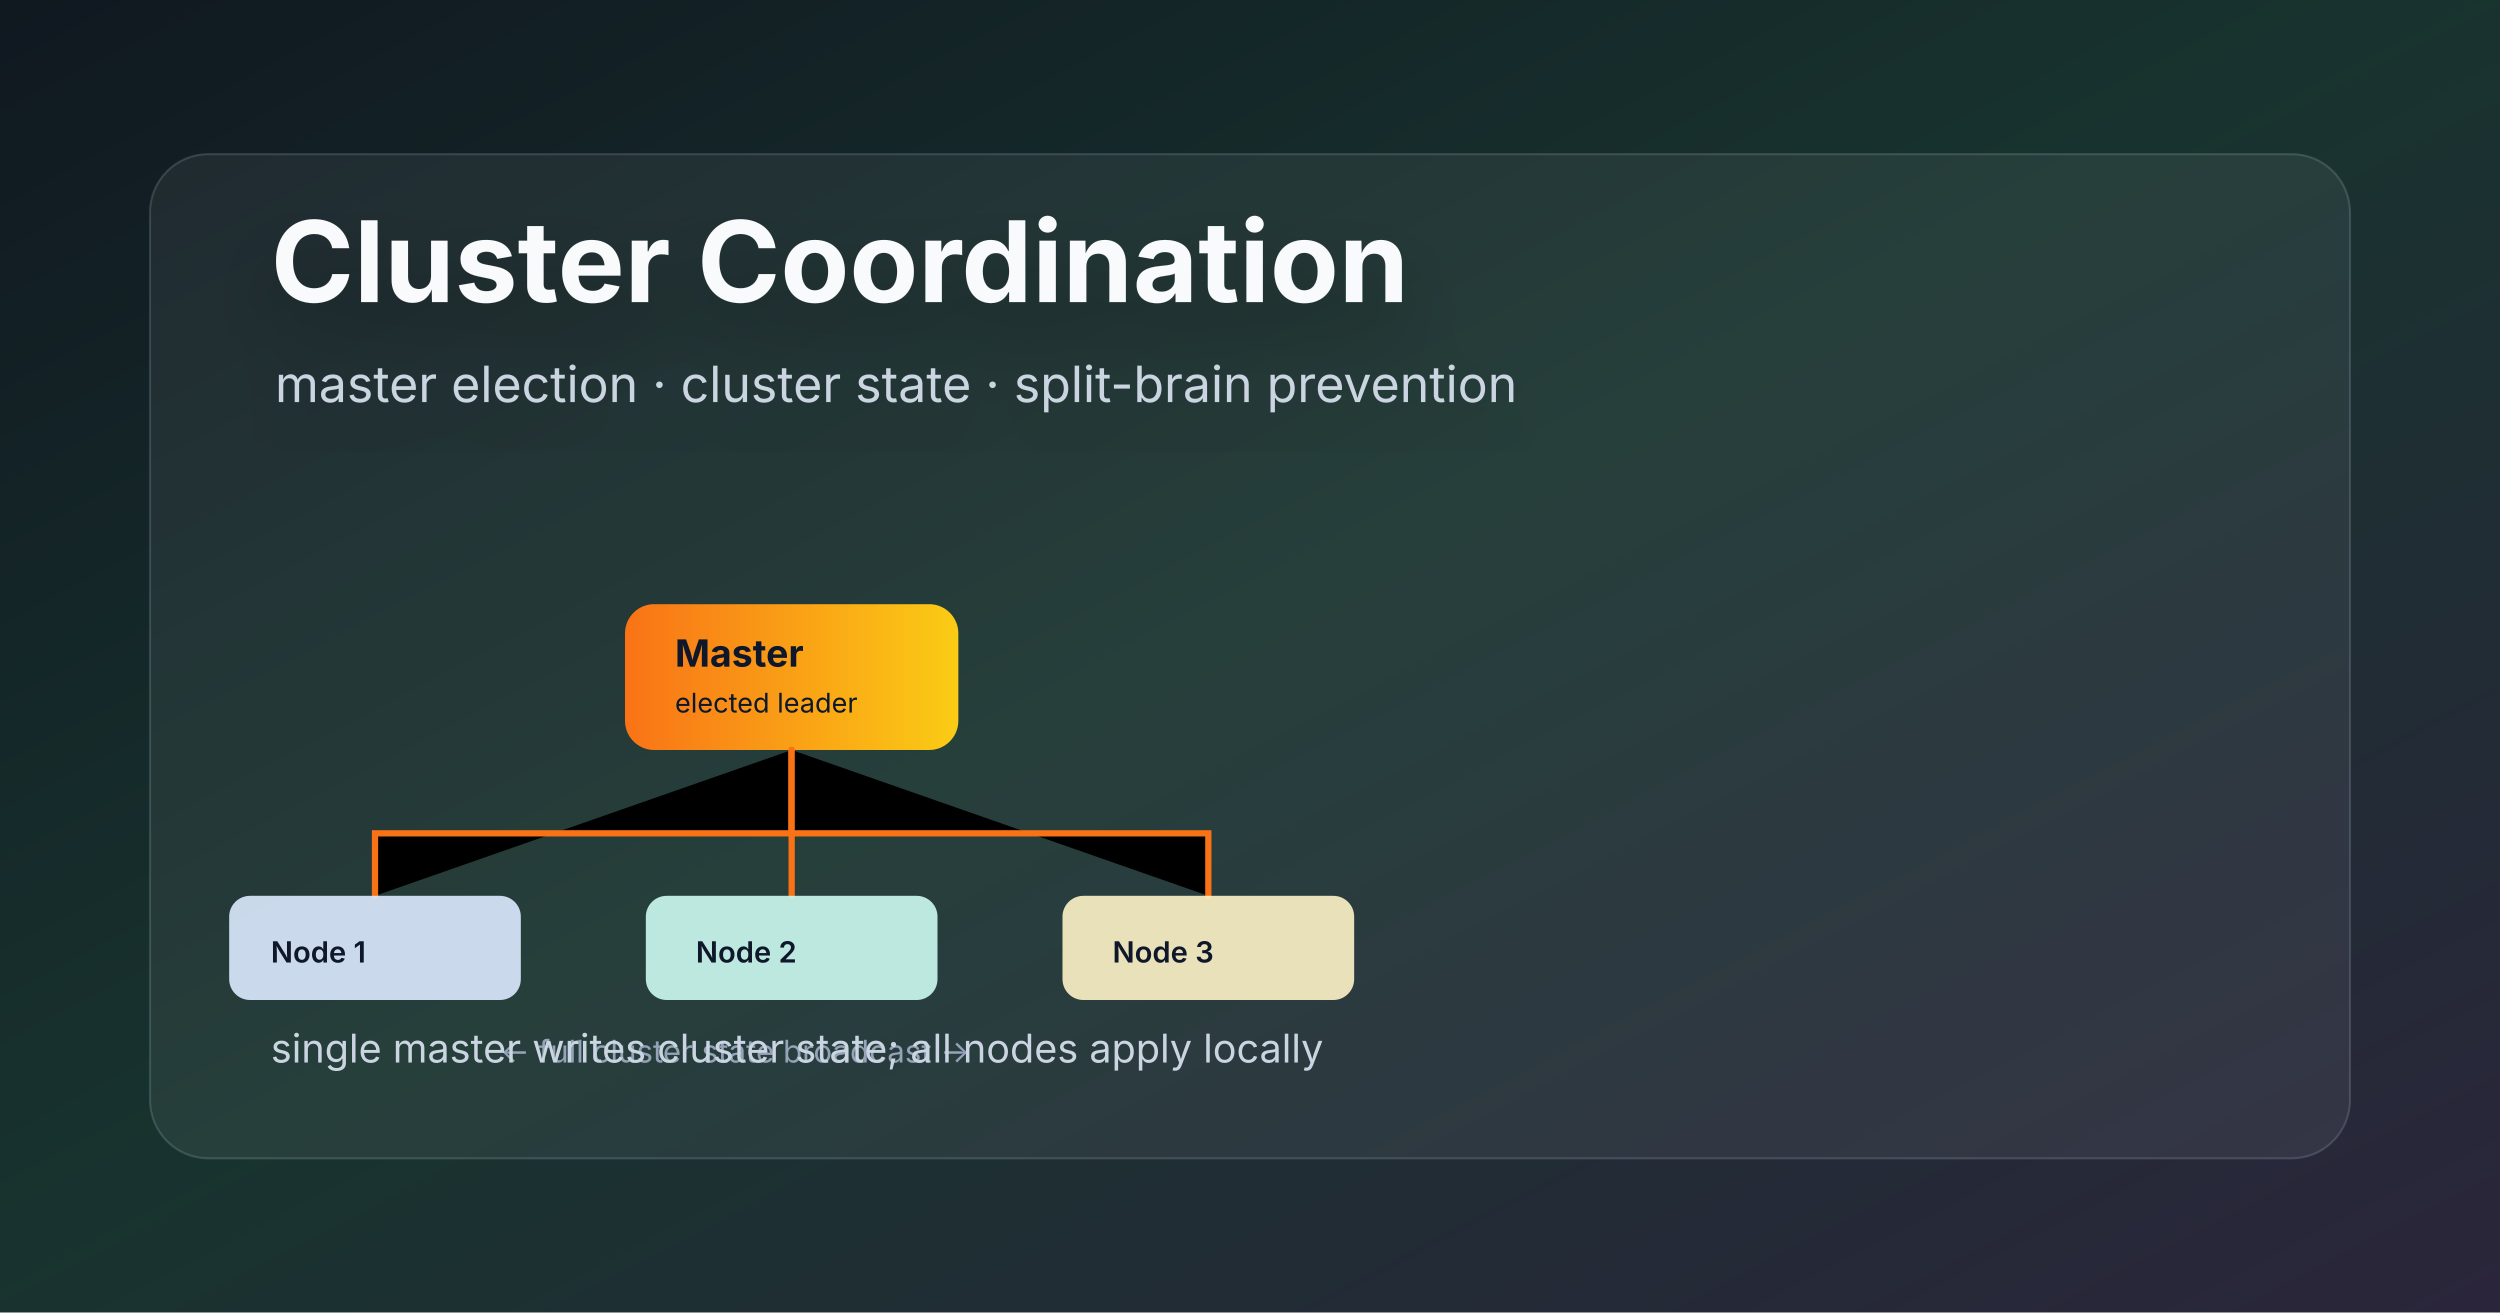
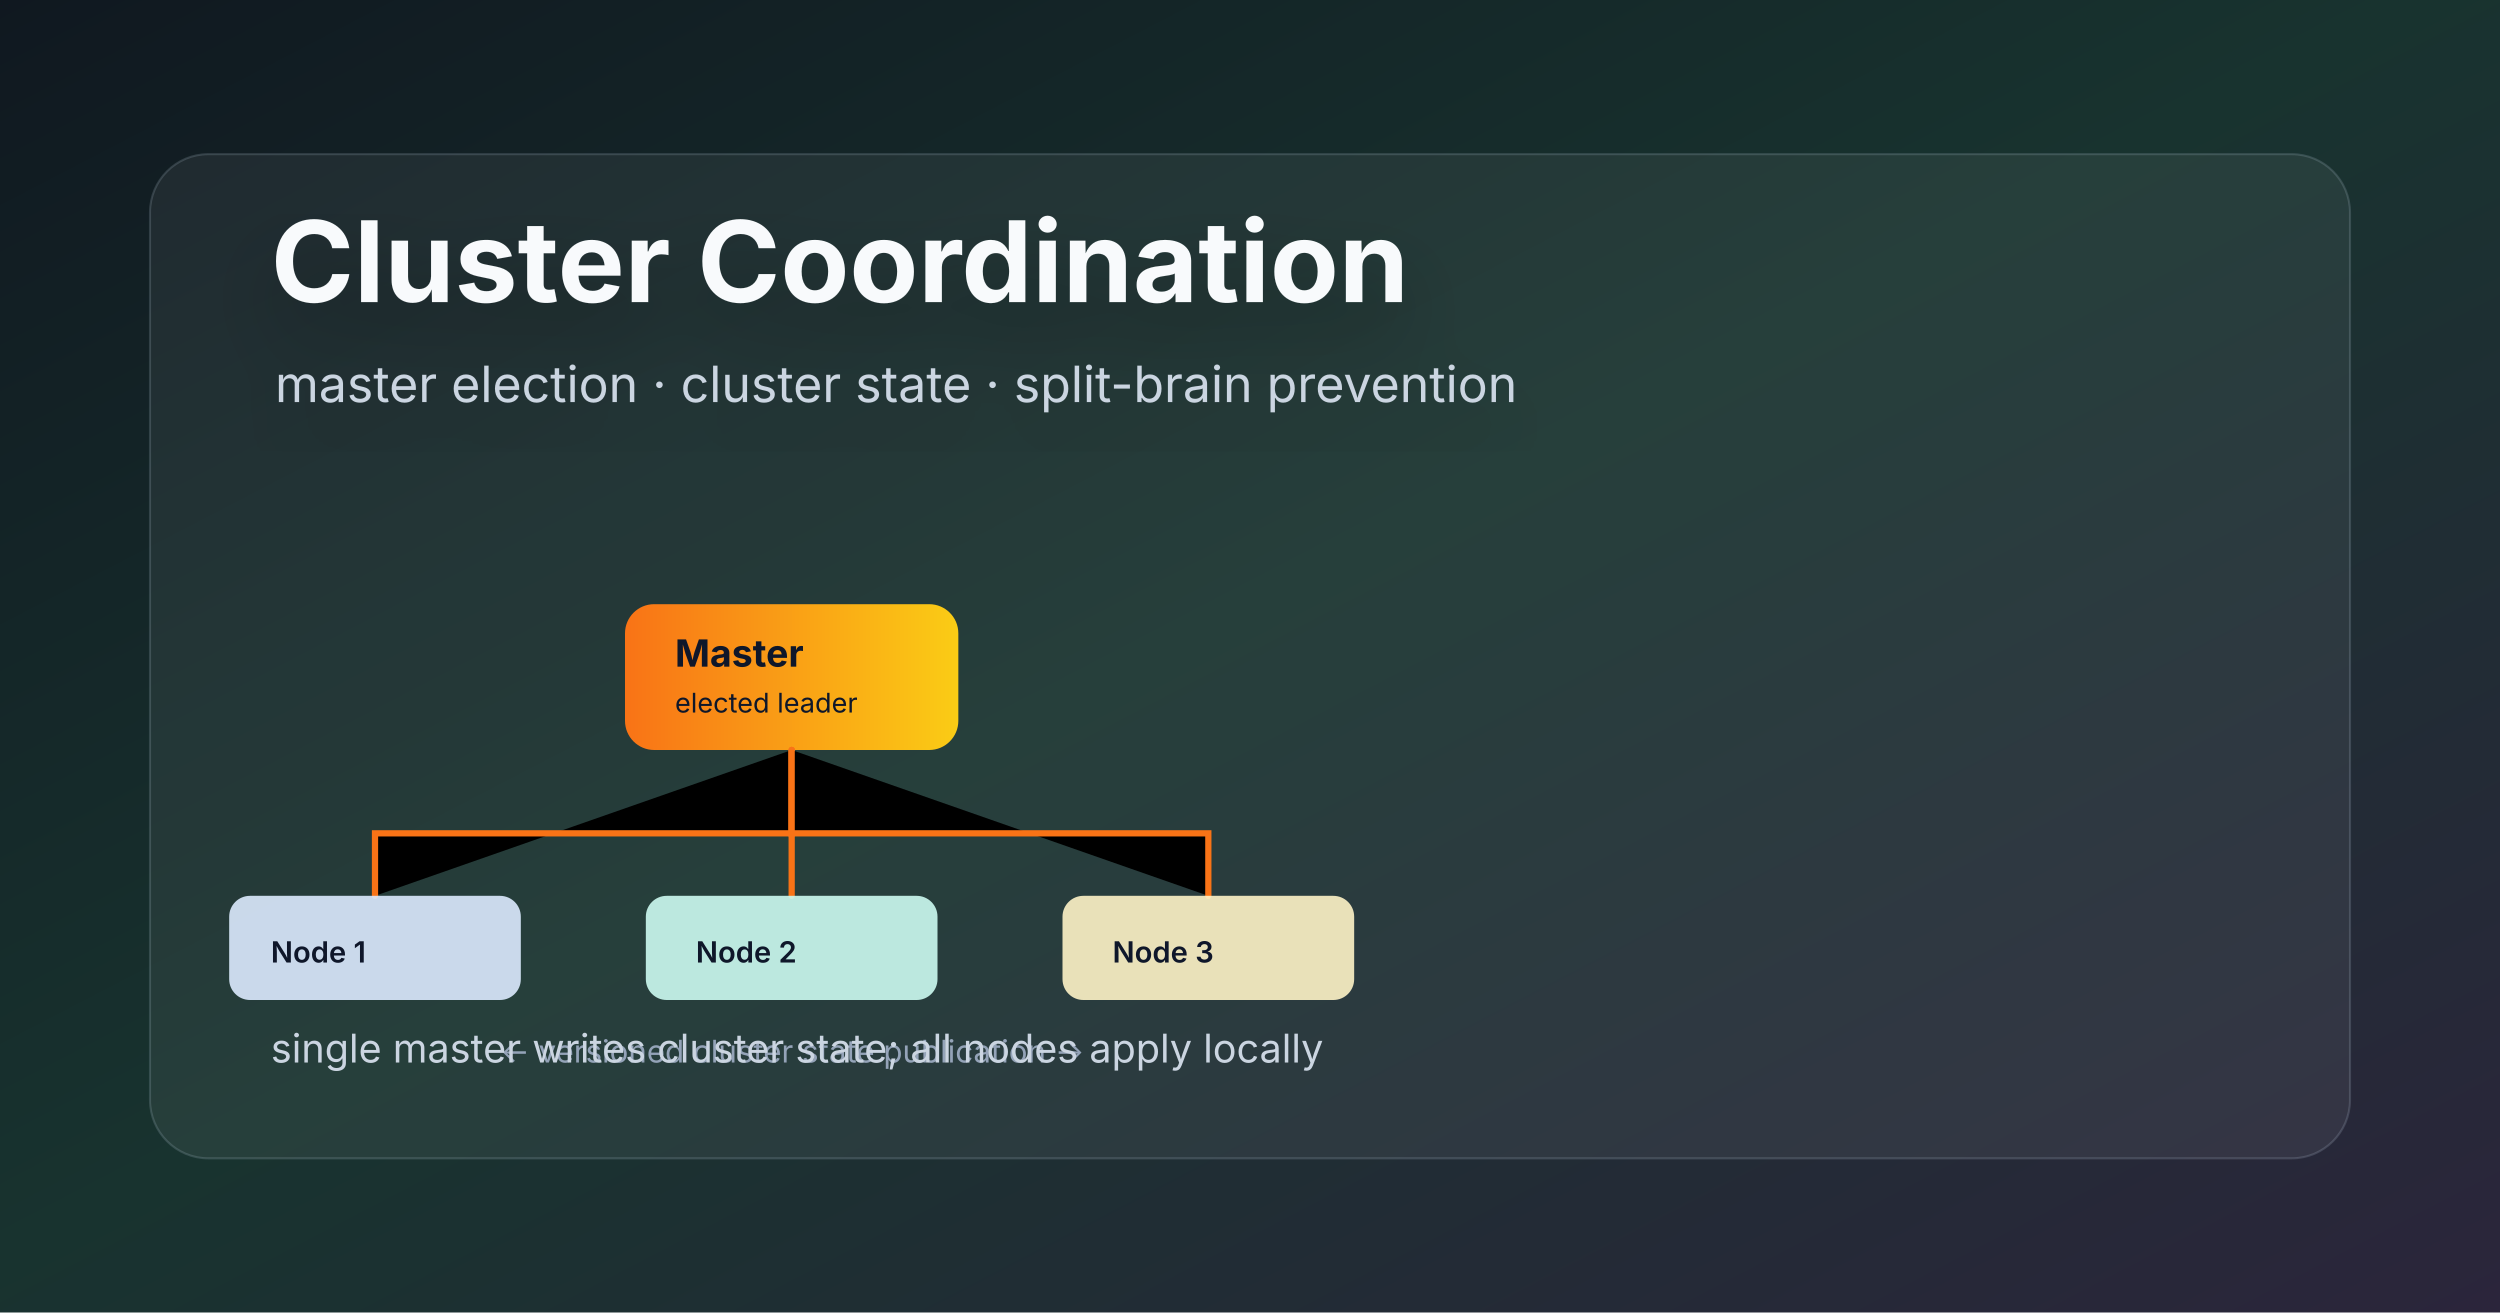
<svg xmlns="http://www.w3.org/2000/svg" width="1200" height="630" viewBox="0 0 1200 630" role="img" aria-labelledby="title desc">
  <defs>
    <linearGradient id="bg" x1="0" y1="0" x2="1" y2="1">
      <stop offset="0" stop-color="#101820" />
      <stop offset="0.48" stop-color="#18332f" />
      <stop offset="1" stop-color="#2b253b" />
    </linearGradient>
    <linearGradient id="hot" x1="0" y1="0" x2="1" y2="0">
      <stop offset="0" stop-color="#f97316" />
      <stop offset="1" stop-color="#facc15" />
    </linearGradient>
    <filter id="shadow" x="-20%" y="-20%" width="140%" height="140%">
      <feDropShadow dx="0" dy="18" stdDeviation="18" flood-color="#020617" flood-opacity="0.32" />
    </filter>
  </defs>
  <rect width="1200" height="630" fill="url(#bg)" />
  <rect x="72" y="74" width="1056" height="482" rx="28" fill="#f8fafc" opacity="0.06" />
  <rect x="72" y="74" width="1056" height="482" rx="28" fill="none" stroke="#dbeafe" opacity="0.16" />
  <g transform="translate(130 145)" filter="url(#shadow)">
    <text x="0" y="0" fill="#f8fafc" font-family="Inter, PingFang SC, sans-serif" font-size="54" font-weight="700">Cluster Coordination</text>
    <text x="2" y="48" fill="#cbd5e1" font-family="Inter, PingFang SC, sans-serif" font-size="24">master election · cluster state · split-brain prevention</text>
  </g>
  <g transform="translate(300 290)">
    <rect x="0" y="0" width="160" height="70" rx="14" fill="url(#hot)" />
    <text x="24" y="30" fill="#0f172a" font-family="Inter, PingFang SC, sans-serif" font-size="18" font-weight="700">Master</text>
    <text x="24" y="52" fill="#0f172a" font-family="Inter, PingFang SC, sans-serif" font-size="13">elected leader</text>
    <path d="M80 70 V110 H-120 V140" stroke="#f97316" stroke-width="3" stroke-linecap="round" />
    <path d="M80 70 V110 H80 V140" stroke="#f97316" stroke-width="3" stroke-linecap="round" />
    <path d="M80 70 V110 H280 V140" stroke="#f97316" stroke-width="3" stroke-linecap="round" />
    <rect x="-190" y="140" width="140" height="50" rx="10" fill="#dbeafe" opacity="0.9" />
    <text x="-170" y="172" fill="#0f172a" font-family="Inter, PingFang SC, sans-serif" font-size="14" font-weight="600">Node 1</text>
    <rect x="10" y="140" width="140" height="50" rx="10" fill="#ccfbf1" opacity="0.9" />
    <text x="34" y="172" fill="#0f172a" font-family="Inter, PingFang SC, sans-serif" font-size="14" font-weight="600">Node 2</text>
    <rect x="210" y="140" width="140" height="50" rx="10" fill="#fef3c7" opacity="0.9" />
    <text x="234" y="172" fill="#0f172a" font-family="Inter, PingFang SC, sans-serif" font-size="14" font-weight="600">Node 3</text>
-     <text x="-60" y="220" fill="#94a3b8" font-family="Inter, PingFang SC, sans-serif" font-size="15">← full cluster state broadcast →</text>
+     <text x="-60" y="220" fill="#94a3b8" font-family="Inter, PingFang SC, sans-serif" font-size="15">← versioned cluster state publication →</text>
  </g>
  <g transform="translate(130 510)">
    <text x="0" y="0" fill="#cbd5e1" font-family="Inter, PingFang SC, sans-serif" font-size="19">single master writes cluster state; all nodes apply locally</text>
  </g>
</svg>
